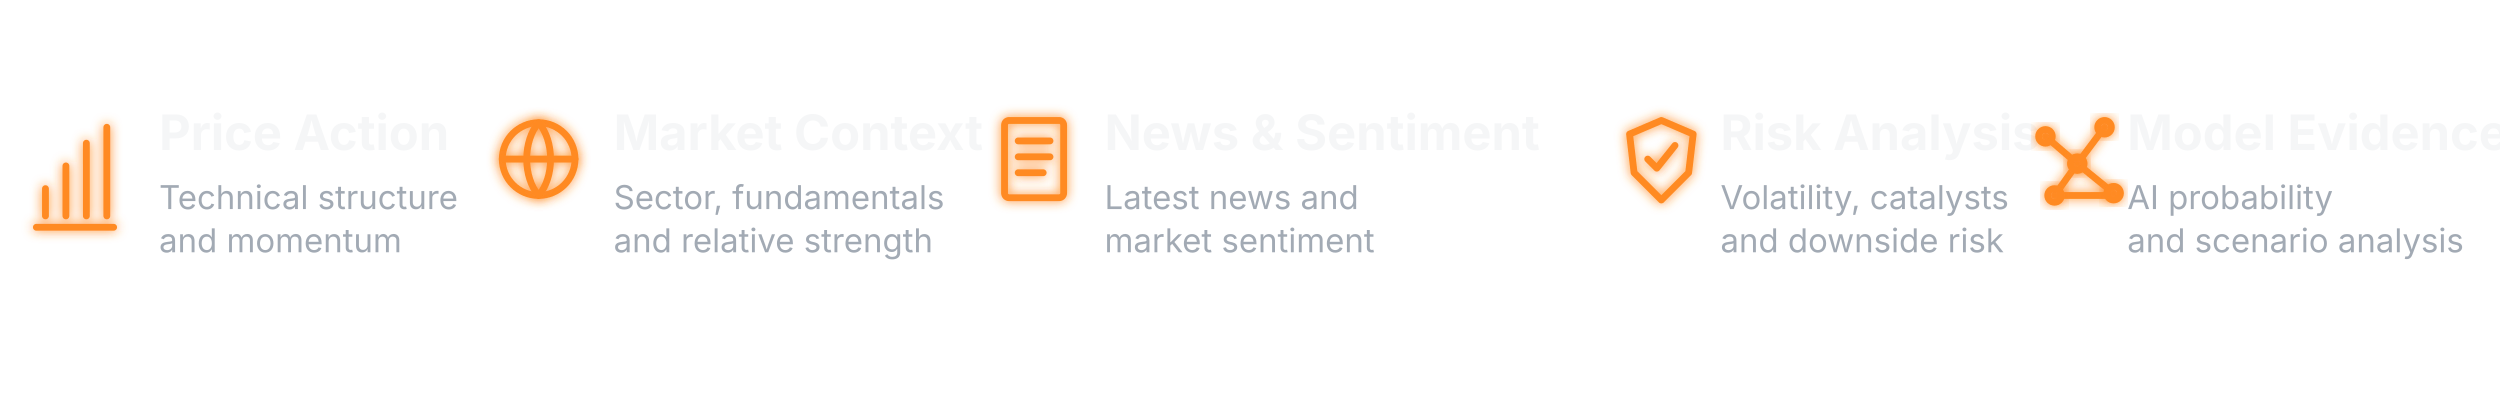
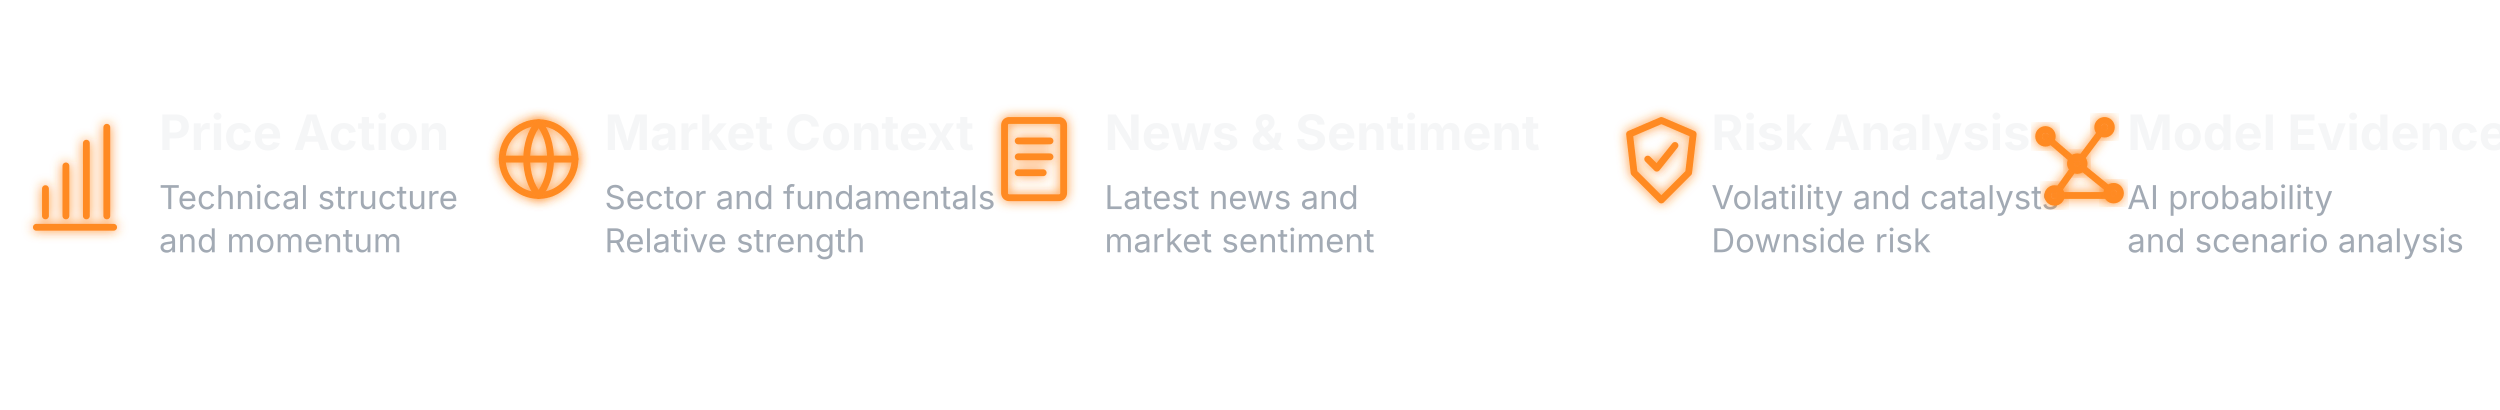
<svg xmlns="http://www.w3.org/2000/svg" viewBox="0 0 1100 180" role="img" aria-label="Deep Stock Analysis evidence categories">
  <defs>
    <filter id="glow" x="-50%" y="-50%" width="200%" height="200%">
      <feGaussianBlur stdDeviation="2.4" result="b" />
      <feMerge>
        <feMergeNode in="b" />
        <feMergeNode in="SourceGraphic" />
      </feMerge>
    </filter>
    <style>
      .t{font:700 21.5px Inter,Segoe UI,Arial,sans-serif;fill:#f5f6f7}.d{font:400 14.5px Inter,Segoe UI,Arial,sans-serif;fill:#a2aab4}.o{stroke:#ff8a22;fill:none;stroke-width:3;stroke-linecap:round;stroke-linejoin:round;filter:url(#glow)}.s{stroke:rgba(255,255,255,.16);stroke-width:1}
    </style>
  </defs>
  <line class="s" x1="210" y1="28" x2="210" y2="152" />
  <line class="s" x1="423" y1="28" x2="423" y2="152" />
  <line class="s" x1="686" y1="28" x2="686" y2="152" />
  <line class="s" x1="884" y1="28" x2="884" y2="152" />
  <g transform="translate(16 52)">
    <path class="o" d="M0 48h34M4 43V31M13 43V21M22 43V11M31 43V4" />
    <text class="t" x="54" y="14">Price Action</text>
    <text class="d" x="54" y="40">Technical structure</text>
    <text class="d" x="54" y="59">and momentum</text>
  </g>
  <g transform="translate(220 52)">
    <circle class="o" cx="17" cy="18" r="16" />
    <path class="o" d="M1 18h32M17 2c-7 8-7 24 0 32M17 2c7 8 7 24 0 32" />
-     <text class="t" x="50" y="14">Market Context</text>
-     <text class="d" x="50" y="40">Sector, fundamentals</text>
-     <text class="d" x="50" y="59">and relative strength</text>
+     <text class="t" x="46" y="14">Market Context</text>
+     <text class="d" x="46" y="40">Sector and fundamentals</text>
+     <text class="d" x="46" y="59">Relative strength</text>
  </g>
  <g transform="translate(438 52)">
    <rect class="o" x="4" y="1" width="26" height="34" rx="2" />
    <path class="o" d="M10 10h14M10 17h14M10 24h11" />
    <text class="t" x="48" y="14">News &amp; Sentiment</text>
    <text class="d" x="48" y="40">Latest news and</text>
    <text class="d" x="48" y="59">market sentiment</text>
  </g>
  <g transform="translate(714 52)">
    <path class="o" d="M17 1 31 7l-2 17L17 36 5 24 3 7 17 1Z" />
    <path class="o" d="m11 18 4 4 8-10" />
-     <text class="t" x="43" y="14">Risk Analysis</text>
-     <text class="d" x="43" y="40">Volatility, catalysts</text>
-     <text class="d" x="43" y="59">and downside risk</text>
+     <text class="t" x="39" y="14">Risk Analysis</text>
+     <text class="d" x="39" y="40">Volatility and catalysts</text>
+     <text class="d" x="39" y="59">Downside risk</text>
  </g>
  <g transform="translate(896 52)">
    <path class="o" d="m4 8 14 12L30 4M18 20 8 34m10-14 16 13M8 34h26" />
    <circle class="o" cx="4" cy="8" r="3" />
    <circle class="o" cx="30" cy="4" r="3" />
    <circle class="o" cx="18" cy="20" r="3" />
    <circle class="o" cx="8" cy="34" r="3" />
    <circle class="o" cx="34" cy="33" r="3" />
    <text class="t" x="40" y="14">Model Evidence</text>
    <text class="d" x="40" y="40">AI probability</text>
    <text class="d" x="40" y="59">and scenario analysis</text>
  </g>
</svg>
